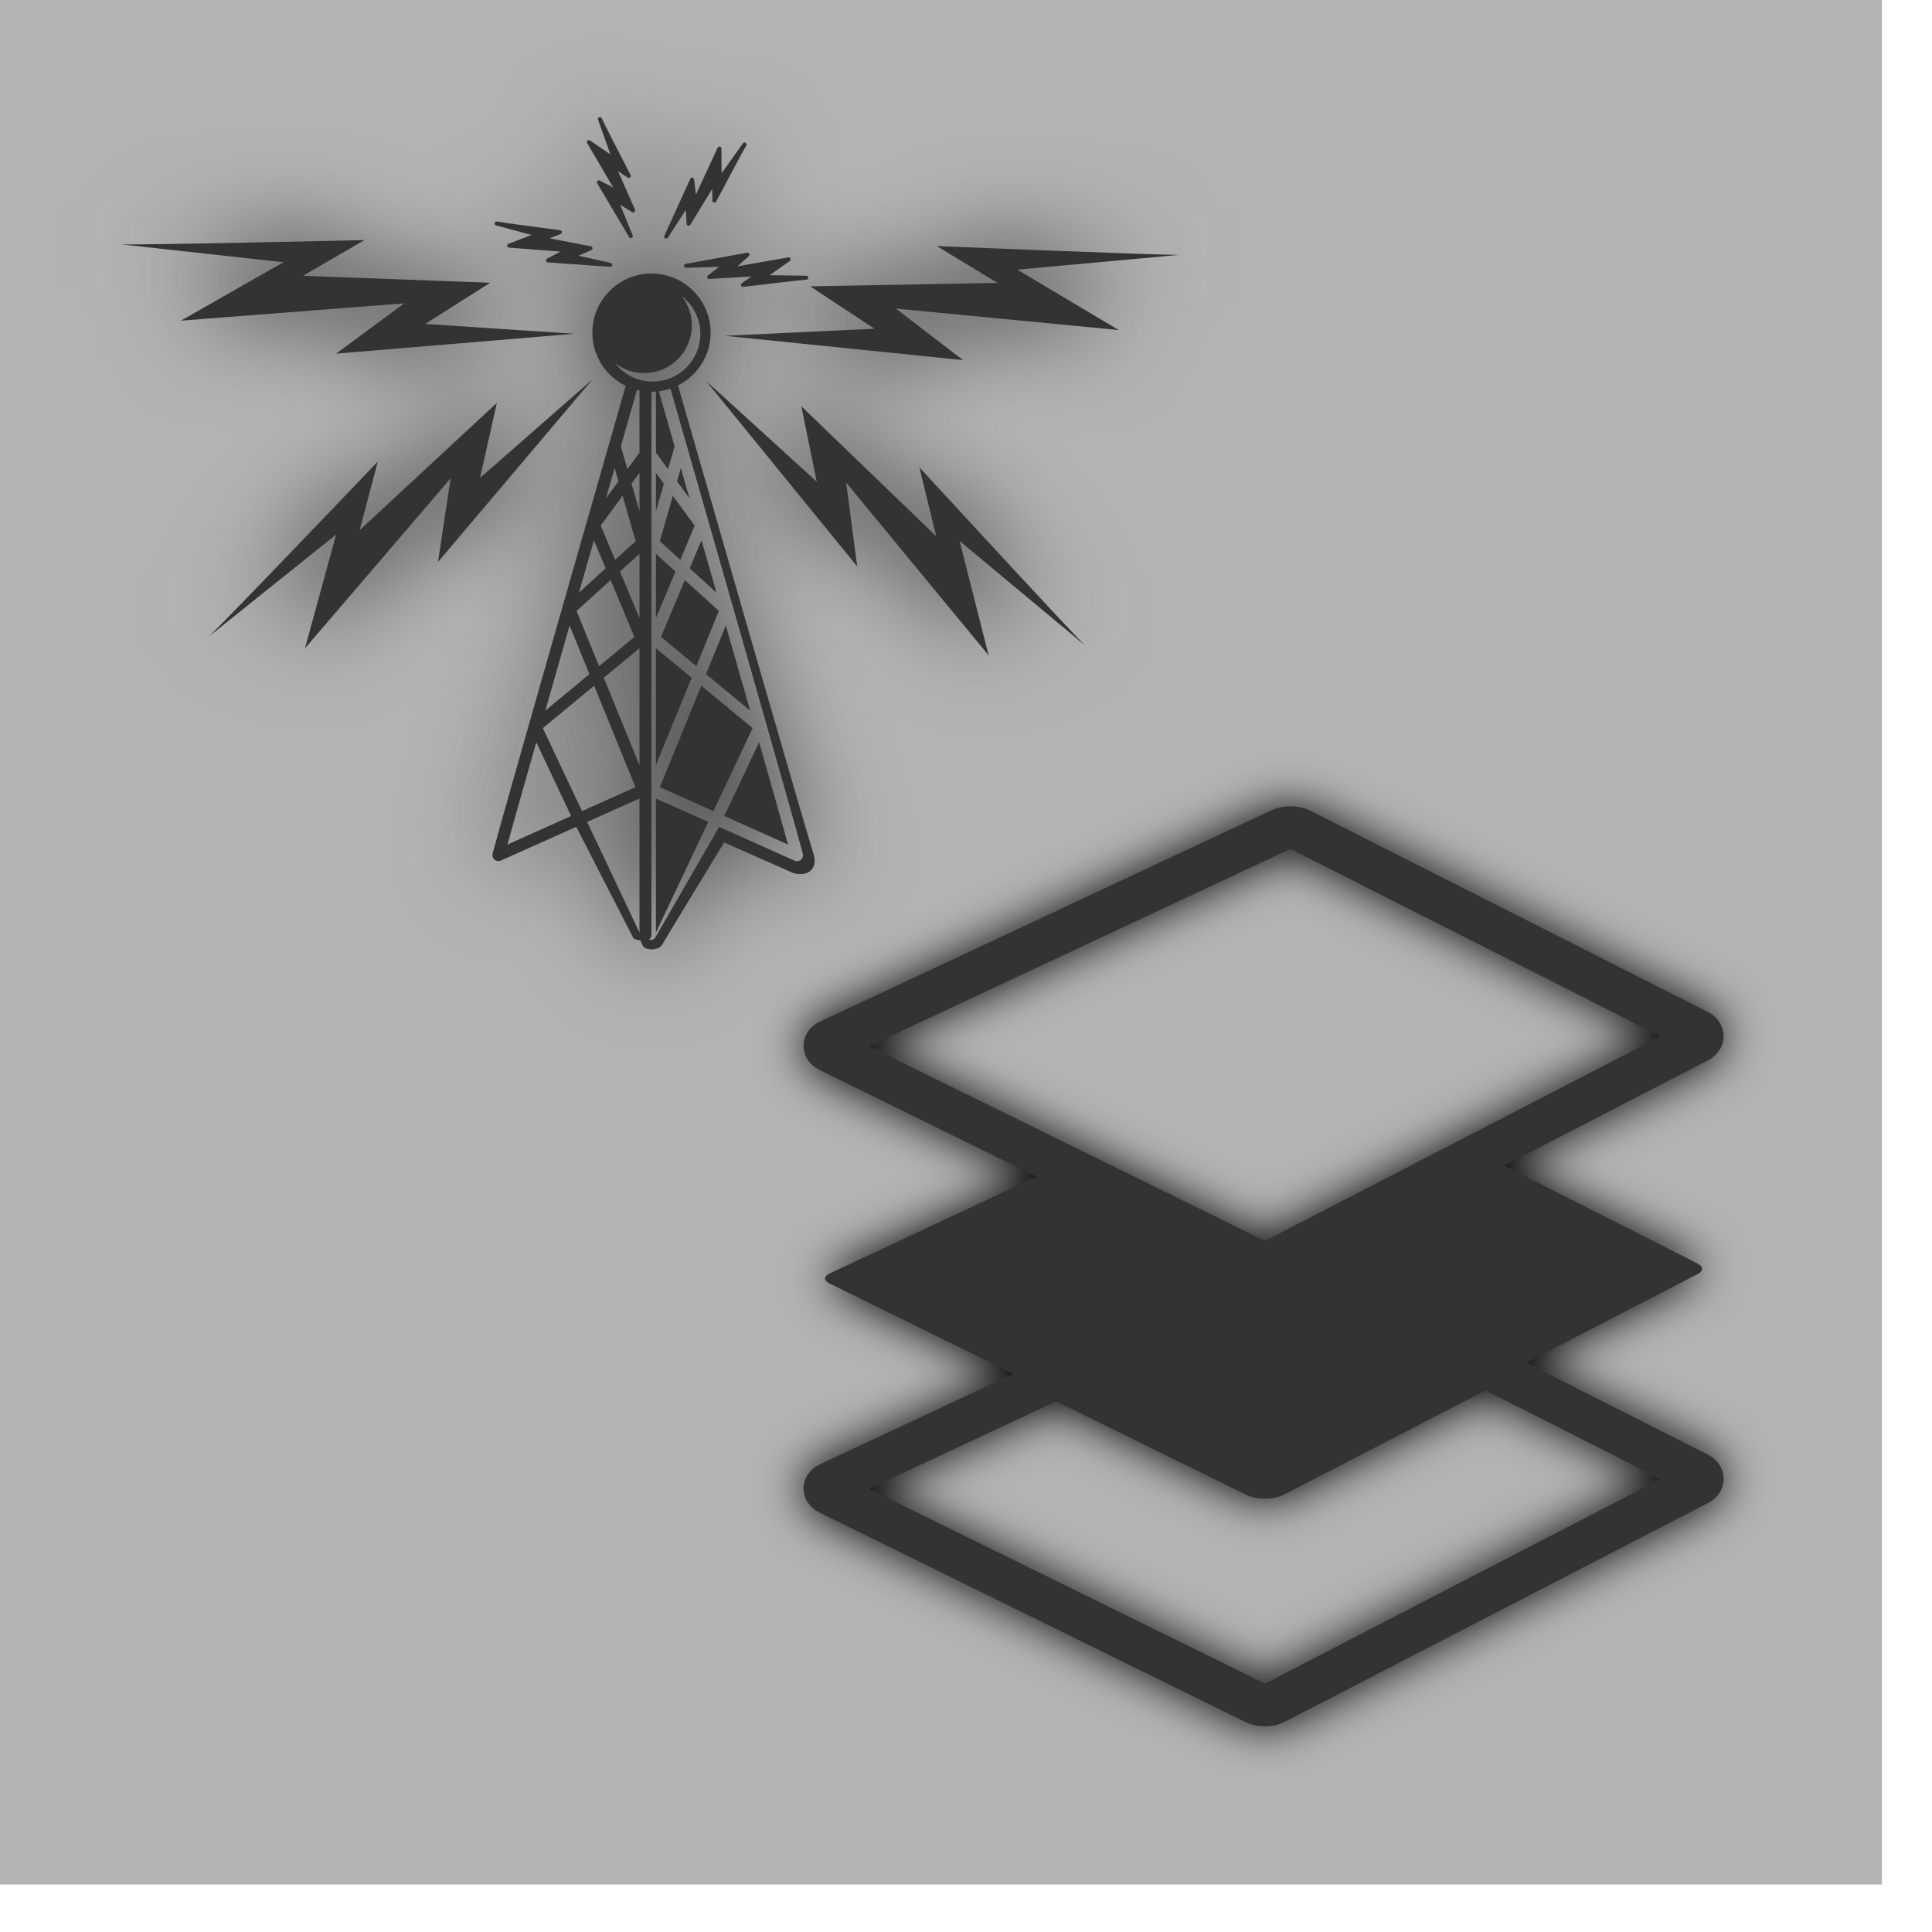
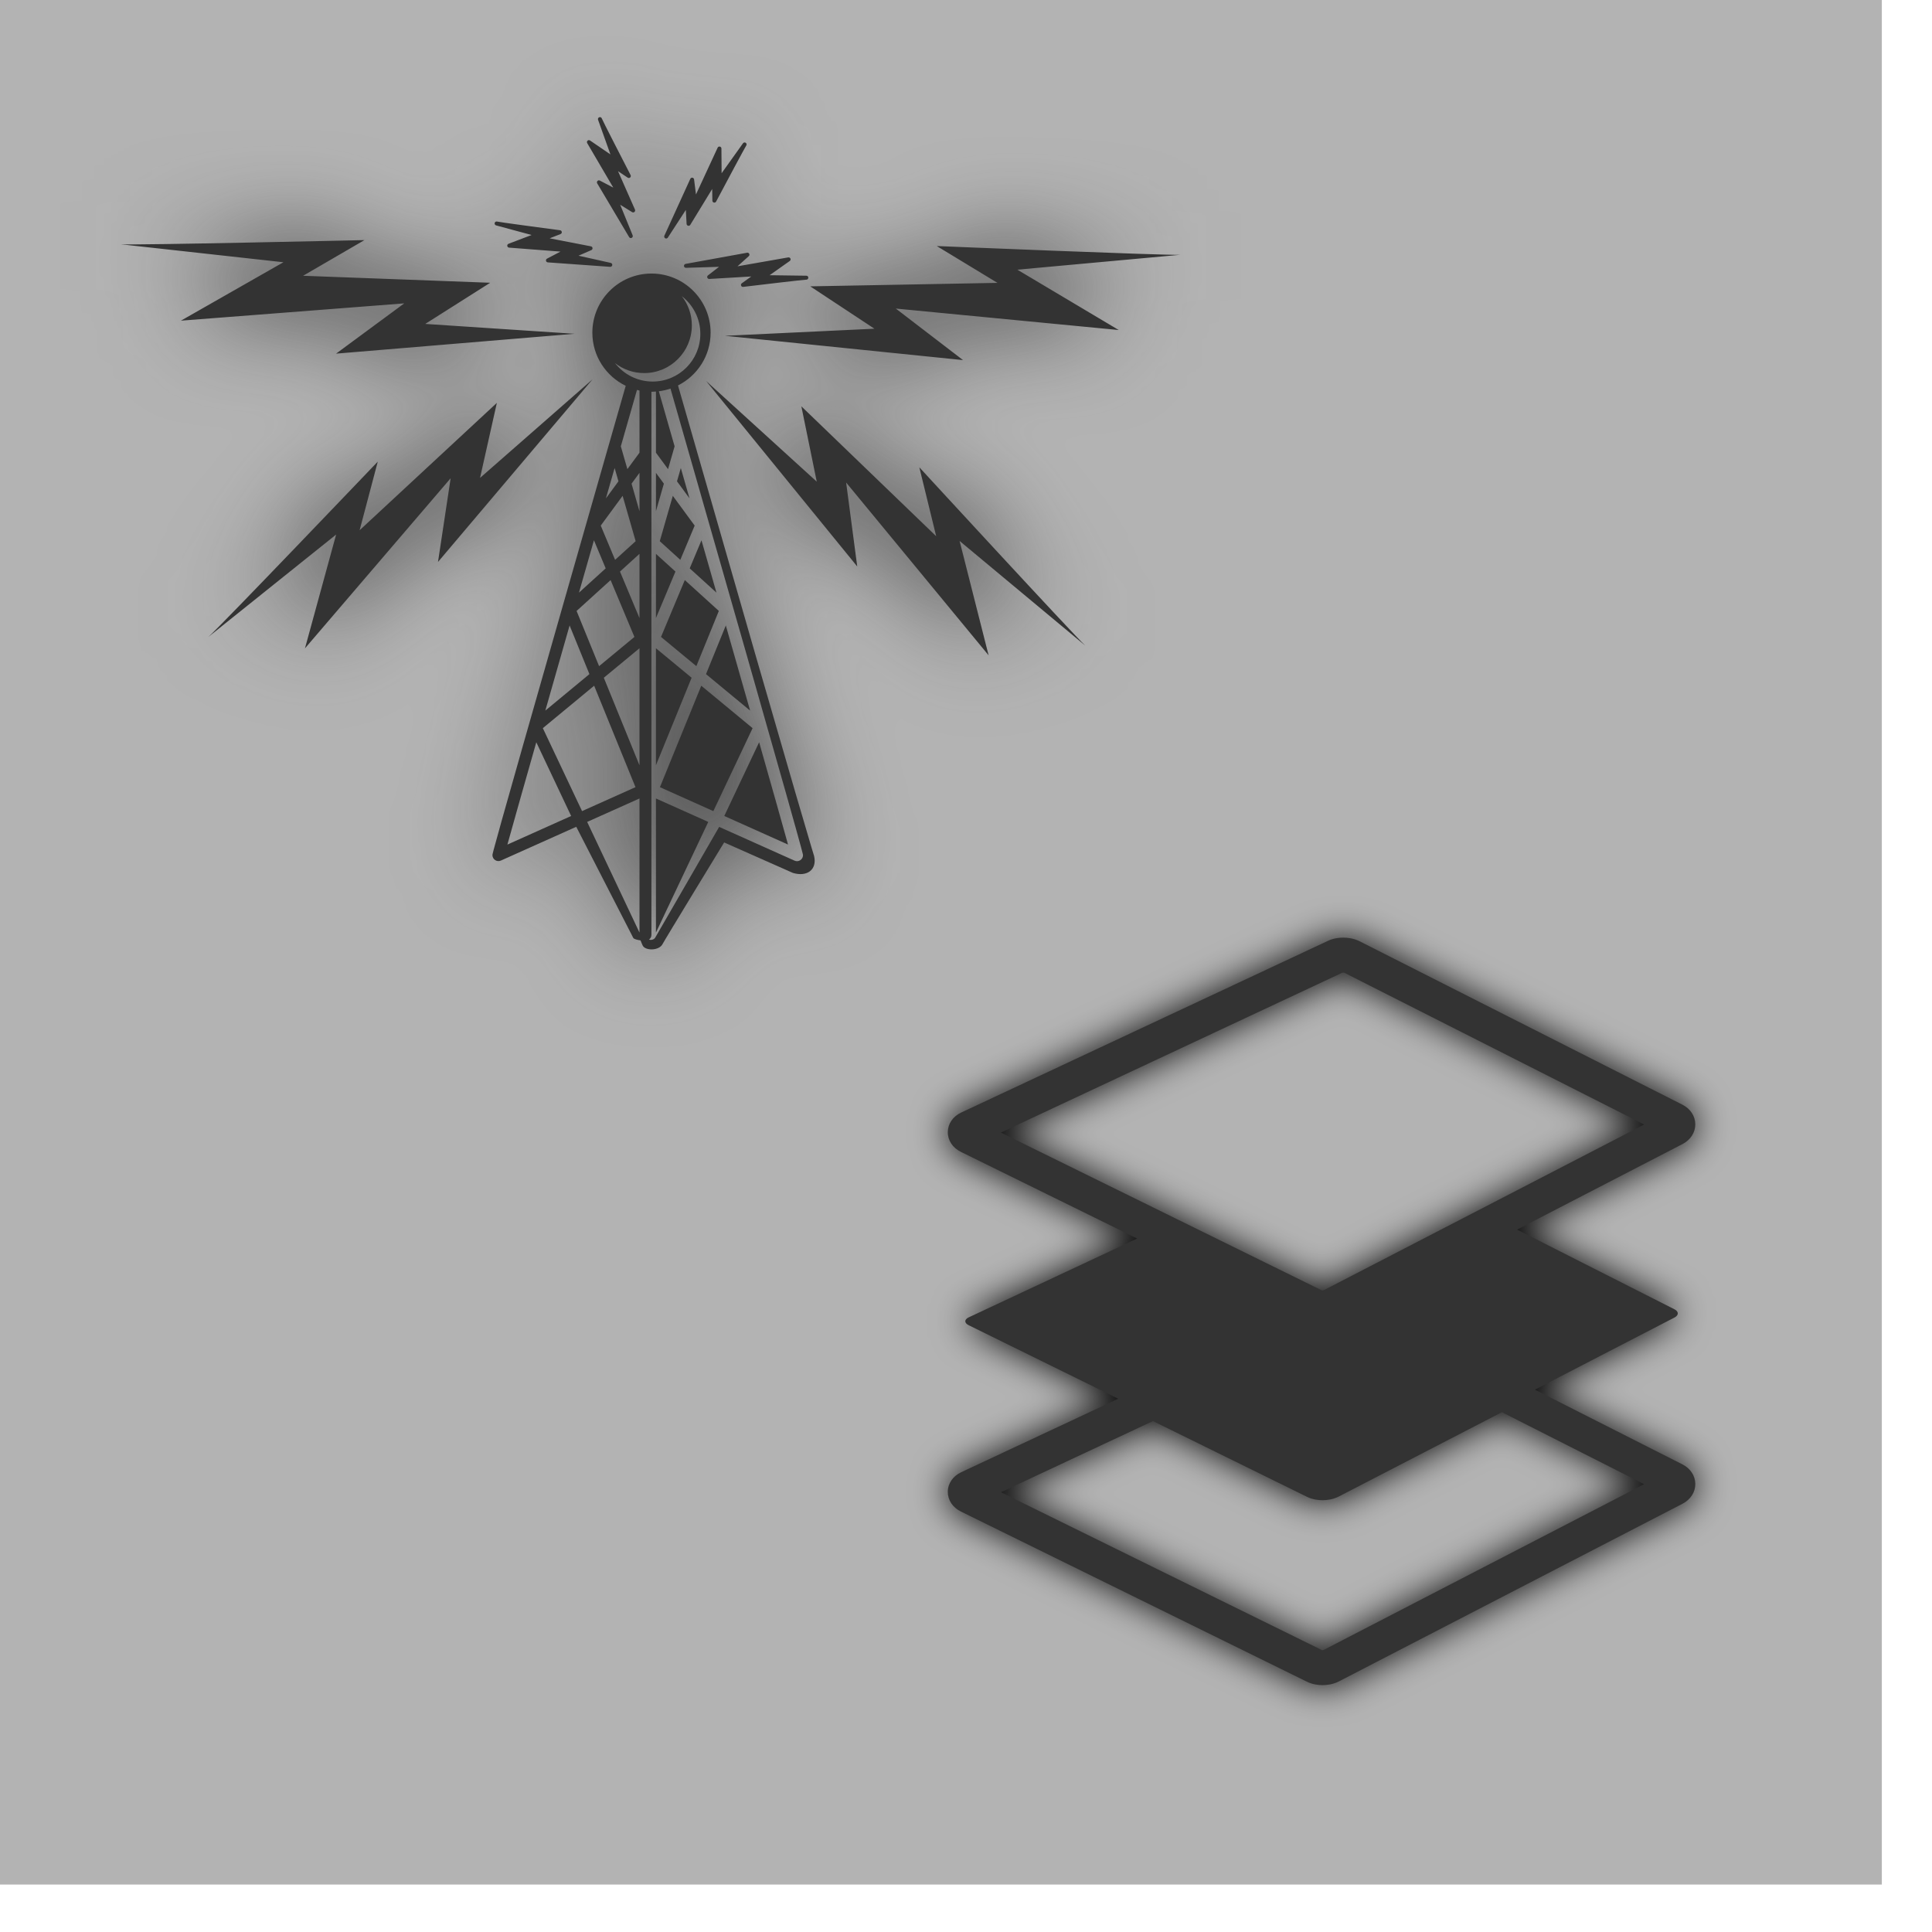
<svg xmlns="http://www.w3.org/2000/svg" width="42.333mm" height="42.333mm" viewBox="0 0 150 150" id="svg4759" version="1.1">
  <defs id="defs4761">
    <filter style="color-interpolation-filters:sRGB" id="filter4300" x="-0.06" width="1.12" y="-0.06" height="1.12">
      <feGaussianBlur stdDeviation="2.136" id="feGaussianBlur4302" />
    </filter>
    <filter style="color-interpolation-filters:sRGB" id="filter4510" x="-0.107" width="1.214" y="-0.136" height="1.273">
      <feGaussianBlur stdDeviation="4.017" id="feGaussianBlur4512" />
    </filter>
  </defs>
  <g id="layer1" transform="translate(-263.3748,-945.5369)">
-     <g id="g4518">
+     <g id="g4212">
      <rect ry="0" rx="0" style="opacity:1;fill:#b3b3b3;fill-opacity:1;stroke:none;stroke-width:6.791;stroke-linecap:round;stroke-linejoin:round;stroke-miterlimit:4;stroke-dasharray:none;stroke-dashoffset:0;stroke-opacity:1" id="rect5453" width="150" height="150" x="259.48" y="941.852" />
-       <g transform="matrix(0.8359888,0,0,0.8359888,81.85844,193.7751)" id="g4304">
+       <g transform="matrix(0.6792409,0,0,0.6792409,138.7874,356.6644)" id="g4304">
        <path style="fill:#000000;filter:url(#filter4300)" id="path3498" d="m 375.719,1034.335 -16.85,-8.532 15.95,-8.246 c 0.508,-0.264 0.508,-0.688 -0.003,-0.945 l -17.988,-9.107 18.912,-9.778 c 0.919,-0.477 1.464,-1.323 1.459,-2.264 -0.006,-0.939 -0.561,-1.777 -1.48,-2.241 l -36.884,-18.672 c -0.683,-0.345 -1.396,-0.418 -1.875,-0.418 -0.44,0 -1.098,0.062 -1.735,0.36 l -41.928,19.629 c -0.954,0.447 -1.529,1.283 -1.538,2.235 -0.009,0.953 0.552,1.8 1.499,2.266 l 20.139,9.903 -19.251,9.012 c -0.514,0.241 -0.516,0.643 -0.005,0.894 l 17.094,8.406 -17.938,8.396 c -0.955,0.447 -1.53,1.283 -1.538,2.235 -0.008,0.953 0.553,1.8 1.499,2.264 l 39.554,19.452 c 0.651,0.321 1.327,0.388 1.779,0.388 0.476,0 1.186,-0.073 1.872,-0.425 l 39.279,-20.308 c 0.919,-0.477 1.464,-1.323 1.459,-2.264 -0.008,-0.938 -0.562,-1.777 -1.482,-2.24 z m -38.865,-56.194 c 0.01,-0.002 0.049,-0.009 0.106,-0.009 0.061,0 0.106,0.008 0.082,-0.006 l 34.309,17.368 -36.657,18.958 c -0.01,0 -0.048,0.01 -0.103,0.01 l -0.014,0.021 -36.745,-18.069 39.022,-18.273 z m -2.155,77.421 c -0.011,0 -0.051,0.01 -0.109,0.01 l -0.012,0.023 -36.744,-18.07 17.375,-8.134 17.601,8.655 c 0.652,0.321 1.328,0.389 1.78,0.389 0.477,0 1.188,-0.074 1.87,-0.426 l 18.634,-9.633 16.255,8.23 -36.65,18.956 z" />
        <path d="m 375.719,1034.335 -16.85,-8.532 15.95,-8.246 c 0.508,-0.264 0.508,-0.688 -0.003,-0.945 l -17.988,-9.107 18.912,-9.778 c 0.919,-0.477 1.464,-1.323 1.459,-2.264 -0.006,-0.939 -0.561,-1.777 -1.48,-2.241 l -36.884,-18.672 c -0.683,-0.345 -1.396,-0.418 -1.875,-0.418 -0.44,0 -1.098,0.062 -1.735,0.36 l -41.928,19.629 c -0.954,0.447 -1.529,1.283 -1.538,2.235 -0.009,0.953 0.552,1.8 1.499,2.266 l 20.139,9.903 -19.251,9.012 c -0.514,0.241 -0.516,0.643 -0.005,0.894 l 17.094,8.406 -17.938,8.396 c -0.955,0.447 -1.53,1.283 -1.538,2.235 -0.008,0.953 0.553,1.8 1.499,2.264 l 39.554,19.452 c 0.651,0.321 1.327,0.388 1.779,0.388 0.476,0 1.186,-0.073 1.872,-0.425 l 39.279,-20.308 c 0.919,-0.477 1.464,-1.323 1.459,-2.264 -0.008,-0.938 -0.562,-1.777 -1.482,-2.24 z m -38.865,-56.194 c 0.01,-0.002 0.049,-0.009 0.106,-0.009 0.061,0 0.106,0.008 0.082,-0.006 l 34.309,17.368 -36.657,18.958 c -0.01,0 -0.048,0.01 -0.103,0.01 l -0.014,0.021 -36.745,-18.069 39.022,-18.273 z m -2.155,77.421 c -0.011,0 -0.051,0.01 -0.109,0.01 l -0.012,0.023 -36.744,-18.07 17.375,-8.134 17.601,8.655 c 0.652,0.321 1.328,0.389 1.78,0.389 0.477,0 1.188,-0.074 1.87,-0.426 l 18.634,-9.633 16.255,8.23 -36.65,18.956 z" id="path3478" style="fill:#333333" />
      </g>
      <g transform="matrix(0.9146312,0,0,0.9146312,30.30184,86.39294)" id="g4514">
        <path style="fill:#323232;fill-opacity:1;filter:url(#filter4510)" id="path3704" d="m 355.076,960.957 c -0.009,0.003 -0.029,0.003 -0.054,0.005 l 0.054,-0.005 z m -0.054,0.005 c -1.225,0.066 -20.677,-0.743 -20.677,-0.743 l 5.153,3.127 -15.892,0.295 5.448,3.596 -12.691,0.601 20.213,2.063 -5.706,-4.374 18.923,1.822 -8.606,-5.122 13.835,-1.265 z m -22.158,18.037 1.433,5.853 -11.445,-11.026 1.307,6.394 -9.396,-8.549 12.832,15.749 -0.942,-7.125 12.094,14.668 -2.462,-9.708 10.673,8.888 c -0.922,-0.83 -14.094,-15.144 -14.094,-15.144 z m 14.094,15.144 c 0.02,0.017 0.035,0.03 0.044,0.036 l -0.044,-0.036 z m -40.289,-32.493 -2.734,-0.611 1.089,-0.474 c 0.068,-0.03 0.109,-0.1 0.1,-0.174 -0.008,-0.073 -0.063,-0.133 -0.135,-0.147 l -3.503,-0.68 0.924,-0.361 c 0.071,-0.027 0.116,-0.1 0.106,-0.177 -0.009,-0.077 -0.069,-0.138 -0.145,-0.147 -1.732,-0.229 -5.075,-0.677 -5.336,-0.736 l -10e-4,0 c -0.003,0 -0.006,-0.001 -0.008,-0.003 -0.087,-0.023 -0.175,0.025 -0.204,0.109 -0.029,0.085 0.014,0.177 0.096,0.211 0.005,0.001 0.012,0.004 0.02,0.007 l 3.015,0.815 -1.959,0.746 c -0.073,0.029 -0.118,0.104 -0.107,0.182 0.012,0.078 0.075,0.138 0.154,0.144 l 4.364,0.337 -1.142,0.597 c -0.067,0.036 -0.102,0.11 -0.087,0.185 0.016,0.074 0.078,0.127 0.153,0.133 l 5.292,0.378 c 0.005,0 0.009,0 0.012,0 0.083,0 0.154,-0.06 0.167,-0.144 0.011,-0.088 -0.045,-0.171 -0.131,-0.19 z m 0.619,-7.787 0.824,0.552 c 0.064,0.043 0.149,0.038 0.207,-0.014 0.057,-0.052 0.073,-0.135 0.038,-0.203 -0.801,-1.553 -2.342,-4.557 -2.442,-4.803 l 0,0 c -0.001,-0.003 -0.002,-0.005 -0.003,-0.008 -0.03,-0.085 -0.118,-0.129 -0.206,-0.105 -0.085,0.025 -0.136,0.112 -0.118,0.199 0.001,0.004 0.004,0.012 0.006,0.02 l 0,0 1.051,2.941 -1.731,-1.183 c -0.065,-0.044 -0.152,-0.038 -0.21,0.014 -0.058,0.055 -0.07,0.142 -0.03,0.211 l 2.213,3.776 -1.142,-0.599 c -0.068,-0.035 -0.149,-0.021 -0.201,0.034 -0.052,0.055 -0.061,0.136 -0.023,0.202 l 2.71,4.562 c 0.031,0.053 0.087,0.083 0.144,0.083 0.026,0 0.051,-0.005 0.075,-0.018 0.079,-0.039 0.114,-0.133 0.081,-0.214 l -1.057,-2.594 1.011,0.624 c 0.064,0.039 0.144,0.032 0.2,-0.016 0.055,-0.049 0.073,-0.129 0.044,-0.196 l -1.441,-3.265 z m 5.822,4.479 c 0.004,0.074 0.056,0.137 0.127,0.155 0.073,0.018 0.147,-0.012 0.185,-0.075 l 1.86,-3.045 0.016,0.992 c 10e-4,0.075 0.054,0.143 0.129,0.16 0.075,0.018 0.152,-0.017 0.188,-0.085 0.82,-1.546 2.41,-4.524 2.551,-4.744 l 10e-4,0 c 0.001,-0.003 0.003,-0.004 0.005,-0.007 0.052,-0.073 0.038,-0.173 -0.031,-0.229 -0.07,-0.057 -0.17,-0.049 -0.231,0.017 -0.003,0.004 -0.008,0.009 -0.012,0.016 l -0.007,0.01 c -0.001,0 -0.001,0 -0.001,0 l -1.808,2.531 -0.016,-2.098 c -10e-4,-0.078 -0.057,-0.146 -0.133,-0.163 -0.079,-0.017 -0.155,0.022 -0.188,0.094 l -1.839,3.972 -0.161,-1.279 c -0.008,-0.074 -0.067,-0.134 -0.142,-0.146 -0.073,-0.01 -0.147,0.027 -0.178,0.097 l -2.202,4.827 c -0.036,0.081 -0.005,0.175 0.072,0.218 0.026,0.014 0.053,0.021 0.081,0.021 0.055,0 0.109,-0.029 0.141,-0.077 l 1.528,-2.349 0.065,1.187 z m 1.814,4.37 c -0.059,0.046 -0.081,0.124 -0.055,0.192 0.026,0.07 0.093,0.114 0.168,0.11 l 3.563,-0.211 -0.805,0.578 c -0.063,0.044 -0.087,0.126 -0.059,0.198 0.025,0.065 0.088,0.108 0.157,0.108 0.007,0 0.013,0 0.02,-0.001 1.729,-0.208 5.062,-0.601 5.348,-0.611 l 0.012,0 c 0.083,0.007 0.164,-0.068 0.17,-0.157 0.006,-0.088 -0.057,-0.168 -0.146,-0.179 -0.007,-10e-4 -0.021,0.004 -0.036,-10e-4 l -3.106,-0.042 1.713,-1.209 c 0.064,-0.046 0.088,-0.129 0.058,-0.203 -0.03,-0.071 -0.106,-0.114 -0.185,-0.101 l -4.311,0.757 0.959,-0.862 c 0.056,-0.049 0.071,-0.131 0.038,-0.199 -0.032,-0.069 -0.105,-0.105 -0.181,-0.092 l -5.221,0.948 c -0.088,0.016 -0.147,0.096 -0.138,0.183 0.009,0.088 0.08,0.151 0.174,0.151 l 2.8,-0.086 -0.937,0.729 z m -49.843,-2.641 -0.055,-0.005 c 0.009,10e-4 0.03,0.003 0.055,0.005 z m 24.061,5.015 -5.787,4.267 20.246,-1.686 -12.676,-0.837 5.513,-3.494 -15.883,-0.593 5.211,-3.028 c 0,0 -19.461,0.444 -20.686,0.355 l 13.806,1.525 -8.701,4.959 18.957,-1.468 z m 7.862,8.446 -11.65,10.812 1.542,-5.826 c 0,0 -13.44,14.07 -14.375,14.878 l 10.839,-8.686 -2.646,9.661 12.367,-14.44 -1.074,7.107 13.123,-15.508 -9.554,8.372 1.428,-6.37 z m -24.483,19.864 -0.044,0.035 c 0.009,0 0.024,-0.018 0.044,-0.035 z m 43.123,-3.755 c -0.421,-1.473 -0.846,-2.96 -1.271,-4.445 l -0.998,2.384 2.269,2.061 z m -3.025,-10.58 -0.324,1.131 1.061,1.444 c -0.249,-0.865 -0.494,-1.726 -0.737,-2.575 z m -1.786,6.212 1.744,1.583 1.218,-2.906 -1.855,-2.527 -1.107,3.85 z m 7.668,14.381 c -0.642,-2.254 -1.338,-4.693 -2.062,-7.227 l -1.682,4.131 3.744,3.096 z m -7.562,-6.254 2.999,2.48 1.908,-4.686 -2.888,-2.62 -2.019,4.826 z m 10.781,17.625 c -0.42,-1.522 -1.31,-4.664 -2.453,-8.684 l -2.959,6.258 5.412,2.426 z m -10.873,-4.871 4.534,2.032 3.331,-7.041 -4.356,-3.602 -3.509,8.611 z m -0.339,-26.681 0,3.258 0.673,-2.341 -0.673,-0.917 z m 0,39.023 4.441,-9.393 -4.441,-1.989 0,11.382 z m 0,-32.148 0,5.453 1.655,-3.95 -1.655,-1.503 z m 0,8.014 0,9.935 3.028,-7.432 -3.028,-2.503 z m 11.624,19.07 -5.835,-2.586 c 0,0 -5.046,8.27 -5.23,8.629 -0.298,0.576 -1.471,0.576 -1.687,0.117 -0.066,-0.14 -0.126,-0.29 -0.178,-0.432 -0.271,-0.038 -0.571,-0.108 -0.622,-0.217 l -4.836,-9.426 -6.399,2.867 c -0.157,0.07 -0.34,0.057 -0.484,-0.038 -0.145,-0.094 -0.232,-0.253 -0.232,-0.426 0,-0.121 0,-0.26 6.26,-22.173 1.274,-4.457 2.554,-8.931 3.62,-12.658 0.002,-0.005 0.003,-0.009 0.004,-0.014 0.542,-1.891 1.028,-3.587 1.43,-4.991 -1.675,-0.813 -2.833,-2.524 -2.833,-4.511 0,-2.771 2.247,-5.018 5.018,-5.018 2.772,0 5.02,2.247 5.02,5.018 0,1.961 -1.128,3.654 -2.768,4.479 11.312,39.431 11.533,39.86 11.554,39.947 0.267,1.175 -0.61,1.79 -1.802,1.433 z m -15.869,-31.796 1.063,-1.444 -0.325,-1.131 c -0.244,0.849 -0.489,1.71 -0.738,2.575 z m -0.44,2.314 1.217,2.906 1.746,-1.583 -1.107,-3.85 -1.856,2.527 z m -1.849,5.691 2.269,-2.061 -0.998,-2.384 c -0.425,1.486 -0.851,2.973 -1.271,4.445 z m -0.202,1.554 1.91,4.686 2.999,-2.48 -2.022,-4.826 -2.887,2.62 z m -2.654,8.459 3.743,-3.096 -1.682,-4.131 c -0.723,2.533 -1.42,4.973 -2.061,7.227 z m 2.192,8.946 -2.958,-6.258 c -1.144,4.02 -2.033,7.162 -2.453,8.684 l 5.411,-2.426 z m 0.926,-0.415 4.535,-2.032 -3.508,-8.611 -4.356,3.602 3.329,7.041 z m 4.875,-1.071 -4.441,1.989 4.441,9.393 0,-11.382 z m 0,-12.752 -3.028,2.503 3.028,7.432 0,-9.935 z m 0,-8.014 -1.655,1.503 1.655,3.95 0,-5.453 z m 0,-6.875 -0.673,0.918 0.673,2.341 0,-3.259 z m 0,-6.987 c -0.072,-0.015 -0.141,-0.037 -0.212,-0.055 -0.438,1.528 -0.897,3.13 -1.372,4.789 l 0.558,1.937 1.026,-1.396 0,-5.275 z m 1.119,-0.764 c 2.235,0 4.046,-1.812 4.046,-4.047 0,-1.3 -0.615,-2.457 -1.569,-3.197 0.533,0.684 0.848,1.544 0.848,2.477 0,2.236 -1.811,4.048 -4.046,4.048 -0.934,0 -1.794,-0.317 -2.478,-0.849 0.74,0.953 1.898,1.568 3.199,1.568 z m 12.761,40.199 c 0,-0.089 -10e-4,-0.357 -11.249,-39.601 -0.317,0.108 -0.647,0.185 -0.989,0.227 0.428,1.493 0.875,3.057 1.339,4.674 l -0.557,1.937 -1.027,-1.396 0,-5.191 c -0.126,0.009 -0.252,0.019 -0.381,0.019 -0.001,0 -0.002,0 -0.003,0 l 0,5.286 c 0.004,0.032 0.004,0.066 0,0.099 l 0,40.714 c 0,0.168 -0.082,0.318 -0.211,0.411 0.028,0 0.073,0.01 0.098,0.01 l 0.044,0.01 c 0.194,0 0.346,-0.083 0.431,-0.264 l 5.388,-9.331 6.401,2.867 c 0.157,0.07 0.339,0.057 0.483,-0.038 0.146,-0.093 0.233,-0.253 0.233,-0.426 z" />
        <path d="m 355.076,960.957 c -0.009,0.003 -0.029,0.003 -0.054,0.005 l 0.054,-0.005 z m -0.054,0.005 c -1.225,0.066 -20.677,-0.743 -20.677,-0.743 l 5.153,3.127 -15.892,0.295 5.448,3.596 -12.691,0.601 20.213,2.063 -5.706,-4.374 18.923,1.822 -8.606,-5.122 13.835,-1.265 z m -22.158,18.037 1.433,5.853 -11.445,-11.026 1.307,6.394 -9.396,-8.549 12.832,15.749 -0.942,-7.125 12.094,14.668 -2.462,-9.708 10.673,8.888 c -0.922,-0.83 -14.094,-15.144 -14.094,-15.144 z m 14.094,15.144 c 0.02,0.017 0.035,0.03 0.044,0.036 l -0.044,-0.036 z m -40.289,-32.493 -2.734,-0.611 1.089,-0.474 c 0.068,-0.03 0.109,-0.1 0.1,-0.174 -0.008,-0.073 -0.063,-0.133 -0.135,-0.147 l -3.503,-0.68 0.924,-0.361 c 0.071,-0.027 0.116,-0.1 0.106,-0.177 -0.009,-0.077 -0.069,-0.138 -0.145,-0.147 -1.732,-0.229 -5.075,-0.677 -5.336,-0.736 l -10e-4,0 c -0.003,0 -0.006,-0.001 -0.008,-0.003 -0.087,-0.023 -0.175,0.025 -0.204,0.109 -0.029,0.085 0.014,0.177 0.096,0.211 0.005,0.001 0.012,0.004 0.02,0.007 l 3.015,0.815 -1.959,0.746 c -0.073,0.029 -0.118,0.104 -0.107,0.182 0.012,0.078 0.075,0.138 0.154,0.144 l 4.364,0.337 -1.142,0.597 c -0.067,0.036 -0.102,0.11 -0.087,0.185 0.016,0.074 0.078,0.127 0.153,0.133 l 5.292,0.378 c 0.005,0 0.009,0 0.012,0 0.083,0 0.154,-0.06 0.167,-0.144 0.011,-0.088 -0.045,-0.171 -0.131,-0.19 z m 0.619,-7.787 0.824,0.552 c 0.064,0.043 0.149,0.038 0.207,-0.014 0.057,-0.052 0.073,-0.135 0.038,-0.203 -0.801,-1.553 -2.342,-4.557 -2.442,-4.803 l 0,0 c -0.001,-0.003 -0.002,-0.005 -0.003,-0.008 -0.03,-0.085 -0.118,-0.129 -0.206,-0.105 -0.085,0.025 -0.136,0.112 -0.118,0.199 0.001,0.004 0.004,0.012 0.006,0.02 l 0,0 1.051,2.941 -1.731,-1.183 c -0.065,-0.044 -0.152,-0.038 -0.21,0.014 -0.058,0.055 -0.07,0.142 -0.03,0.211 l 2.213,3.776 -1.142,-0.599 c -0.068,-0.035 -0.149,-0.021 -0.201,0.034 -0.052,0.055 -0.061,0.136 -0.023,0.202 l 2.71,4.562 c 0.031,0.053 0.087,0.083 0.144,0.083 0.026,0 0.051,-0.005 0.075,-0.018 0.079,-0.039 0.114,-0.133 0.081,-0.214 l -1.057,-2.594 1.011,0.624 c 0.064,0.039 0.144,0.032 0.2,-0.016 0.055,-0.049 0.073,-0.129 0.044,-0.196 l -1.441,-3.265 z m 5.822,4.479 c 0.004,0.074 0.056,0.137 0.127,0.155 0.073,0.018 0.147,-0.012 0.185,-0.075 l 1.86,-3.045 0.016,0.992 c 10e-4,0.075 0.054,0.143 0.129,0.16 0.075,0.018 0.152,-0.017 0.188,-0.085 0.82,-1.546 2.41,-4.524 2.551,-4.744 l 10e-4,0 c 0.001,-0.003 0.003,-0.004 0.005,-0.007 0.052,-0.073 0.038,-0.173 -0.031,-0.229 -0.07,-0.057 -0.17,-0.049 -0.231,0.017 -0.003,0.004 -0.008,0.009 -0.012,0.016 l -0.007,0.01 c -0.001,0 -0.001,0 -0.001,0 l -1.808,2.531 -0.016,-2.098 c -10e-4,-0.078 -0.057,-0.146 -0.133,-0.163 -0.079,-0.017 -0.155,0.022 -0.188,0.094 l -1.839,3.972 -0.161,-1.279 c -0.008,-0.074 -0.067,-0.134 -0.142,-0.146 -0.073,-0.01 -0.147,0.027 -0.178,0.097 l -2.202,4.827 c -0.036,0.081 -0.005,0.175 0.072,0.218 0.026,0.014 0.053,0.021 0.081,0.021 0.055,0 0.109,-0.029 0.141,-0.077 l 1.528,-2.349 0.065,1.187 z m 1.814,4.37 c -0.059,0.046 -0.081,0.124 -0.055,0.192 0.026,0.07 0.093,0.114 0.168,0.11 l 3.563,-0.211 -0.805,0.578 c -0.063,0.044 -0.087,0.126 -0.059,0.198 0.025,0.065 0.088,0.108 0.157,0.108 0.007,0 0.013,0 0.02,-0.001 1.729,-0.208 5.062,-0.601 5.348,-0.611 l 0.012,0 c 0.083,0.007 0.164,-0.068 0.17,-0.157 0.006,-0.088 -0.057,-0.168 -0.146,-0.179 -0.007,-10e-4 -0.021,0.004 -0.036,-10e-4 l -3.106,-0.042 1.713,-1.209 c 0.064,-0.046 0.088,-0.129 0.058,-0.203 -0.03,-0.071 -0.106,-0.114 -0.185,-0.101 l -4.311,0.757 0.959,-0.862 c 0.056,-0.049 0.071,-0.131 0.038,-0.199 -0.032,-0.069 -0.105,-0.105 -0.181,-0.092 l -5.221,0.948 c -0.088,0.016 -0.147,0.096 -0.138,0.183 0.009,0.088 0.08,0.151 0.174,0.151 l 2.8,-0.086 -0.937,0.729 z m -49.843,-2.641 -0.055,-0.005 c 0.009,10e-4 0.03,0.003 0.055,0.005 z m 24.061,5.015 -5.787,4.267 20.246,-1.686 -12.676,-0.837 5.513,-3.494 -15.883,-0.593 5.211,-3.028 c 0,0 -19.461,0.444 -20.686,0.355 l 13.806,1.525 -8.701,4.959 18.957,-1.468 z m 7.862,8.446 -11.65,10.812 1.542,-5.826 c 0,0 -13.44,14.07 -14.375,14.878 l 10.839,-8.686 -2.646,9.661 12.367,-14.44 -1.074,7.107 13.123,-15.508 -9.554,8.372 1.428,-6.37 z m -24.483,19.864 -0.044,0.035 c 0.009,0 0.024,-0.018 0.044,-0.035 z m 43.123,-3.755 c -0.421,-1.473 -0.846,-2.96 -1.271,-4.445 l -0.998,2.384 2.269,2.061 z m -3.025,-10.58 -0.324,1.131 1.061,1.444 c -0.249,-0.865 -0.494,-1.726 -0.737,-2.575 z m -1.786,6.212 1.744,1.583 1.218,-2.906 -1.855,-2.527 -1.107,3.85 z m 7.668,14.381 c -0.642,-2.254 -1.338,-4.693 -2.062,-7.227 l -1.682,4.131 3.744,3.096 z m -7.562,-6.254 2.999,2.48 1.908,-4.686 -2.888,-2.62 -2.019,4.826 z m 10.781,17.625 c -0.42,-1.522 -1.31,-4.664 -2.453,-8.684 l -2.959,6.258 5.412,2.426 z m -10.873,-4.871 4.534,2.032 3.331,-7.041 -4.356,-3.602 -3.509,8.611 z m -0.339,-26.681 0,3.258 0.673,-2.341 -0.673,-0.917 z m 0,39.023 4.441,-9.393 -4.441,-1.989 0,11.382 z m 0,-32.148 0,5.453 1.655,-3.95 -1.655,-1.503 z m 0,8.014 0,9.935 3.028,-7.432 -3.028,-2.503 z m 11.624,19.07 -5.835,-2.586 c 0,0 -5.046,8.27 -5.23,8.629 -0.298,0.576 -1.471,0.576 -1.687,0.117 -0.066,-0.14 -0.126,-0.29 -0.178,-0.432 -0.271,-0.038 -0.571,-0.108 -0.622,-0.217 l -4.836,-9.426 -6.399,2.867 c -0.157,0.07 -0.34,0.057 -0.484,-0.038 -0.145,-0.094 -0.232,-0.253 -0.232,-0.426 0,-0.121 0,-0.26 6.26,-22.173 1.274,-4.457 2.554,-8.931 3.62,-12.658 0.002,-0.005 0.003,-0.009 0.004,-0.014 0.542,-1.891 1.028,-3.587 1.43,-4.991 -1.675,-0.813 -2.833,-2.524 -2.833,-4.511 0,-2.771 2.247,-5.018 5.018,-5.018 2.772,0 5.02,2.247 5.02,5.018 0,1.961 -1.128,3.654 -2.768,4.479 11.312,39.431 11.533,39.86 11.554,39.947 0.267,1.175 -0.61,1.79 -1.802,1.433 z m -15.869,-31.796 1.063,-1.444 -0.325,-1.131 c -0.244,0.849 -0.489,1.71 -0.738,2.575 z m -0.44,2.314 1.217,2.906 1.746,-1.583 -1.107,-3.85 -1.856,2.527 z m -1.849,5.691 2.269,-2.061 -0.998,-2.384 c -0.425,1.486 -0.851,2.973 -1.271,4.445 z m -0.202,1.554 1.91,4.686 2.999,-2.48 -2.022,-4.826 -2.887,2.62 z m -2.654,8.459 3.743,-3.096 -1.682,-4.131 c -0.723,2.533 -1.42,4.973 -2.061,7.227 z m 2.192,8.946 -2.958,-6.258 c -1.144,4.02 -2.033,7.162 -2.453,8.684 l 5.411,-2.426 z m 0.926,-0.415 4.535,-2.032 -3.508,-8.611 -4.356,3.602 3.329,7.041 z m 4.875,-1.071 -4.441,1.989 4.441,9.393 0,-11.382 z m 0,-12.752 -3.028,2.503 3.028,7.432 0,-9.935 z m 0,-8.014 -1.655,1.503 1.655,3.95 0,-5.453 z m 0,-6.875 -0.673,0.918 0.673,2.341 0,-3.259 z m 0,-6.987 c -0.072,-0.015 -0.141,-0.037 -0.212,-0.055 -0.438,1.528 -0.897,3.13 -1.372,4.789 l 0.558,1.937 1.026,-1.396 0,-5.275 z m 1.119,-0.764 c 2.235,0 4.046,-1.812 4.046,-4.047 0,-1.3 -0.615,-2.457 -1.569,-3.197 0.533,0.684 0.848,1.544 0.848,2.477 0,2.236 -1.811,4.048 -4.046,4.048 -0.934,0 -1.794,-0.317 -2.478,-0.849 0.74,0.953 1.898,1.568 3.199,1.568 z m 12.761,40.199 c 0,-0.089 -10e-4,-0.357 -11.249,-39.601 -0.317,0.108 -0.647,0.185 -0.989,0.227 0.428,1.493 0.875,3.057 1.339,4.674 l -0.557,1.937 -1.027,-1.396 0,-5.191 c -0.126,0.009 -0.252,0.019 -0.381,0.019 -0.001,0 -0.002,0 -0.003,0 l 0,5.286 c 0.004,0.032 0.004,0.066 0,0.099 l 0,40.714 c 0,0.168 -0.082,0.318 -0.211,0.411 0.028,0 0.073,0.01 0.098,0.01 l 0.044,0.01 c 0.194,0 0.346,-0.083 0.431,-0.264 l 5.388,-9.331 6.401,2.867 c 0.157,0.07 0.339,0.057 0.483,-0.038 0.146,-0.093 0.233,-0.253 0.233,-0.426 z" id="path4" style="fill:#333333" />
      </g>
    </g>
  </g>
</svg>
